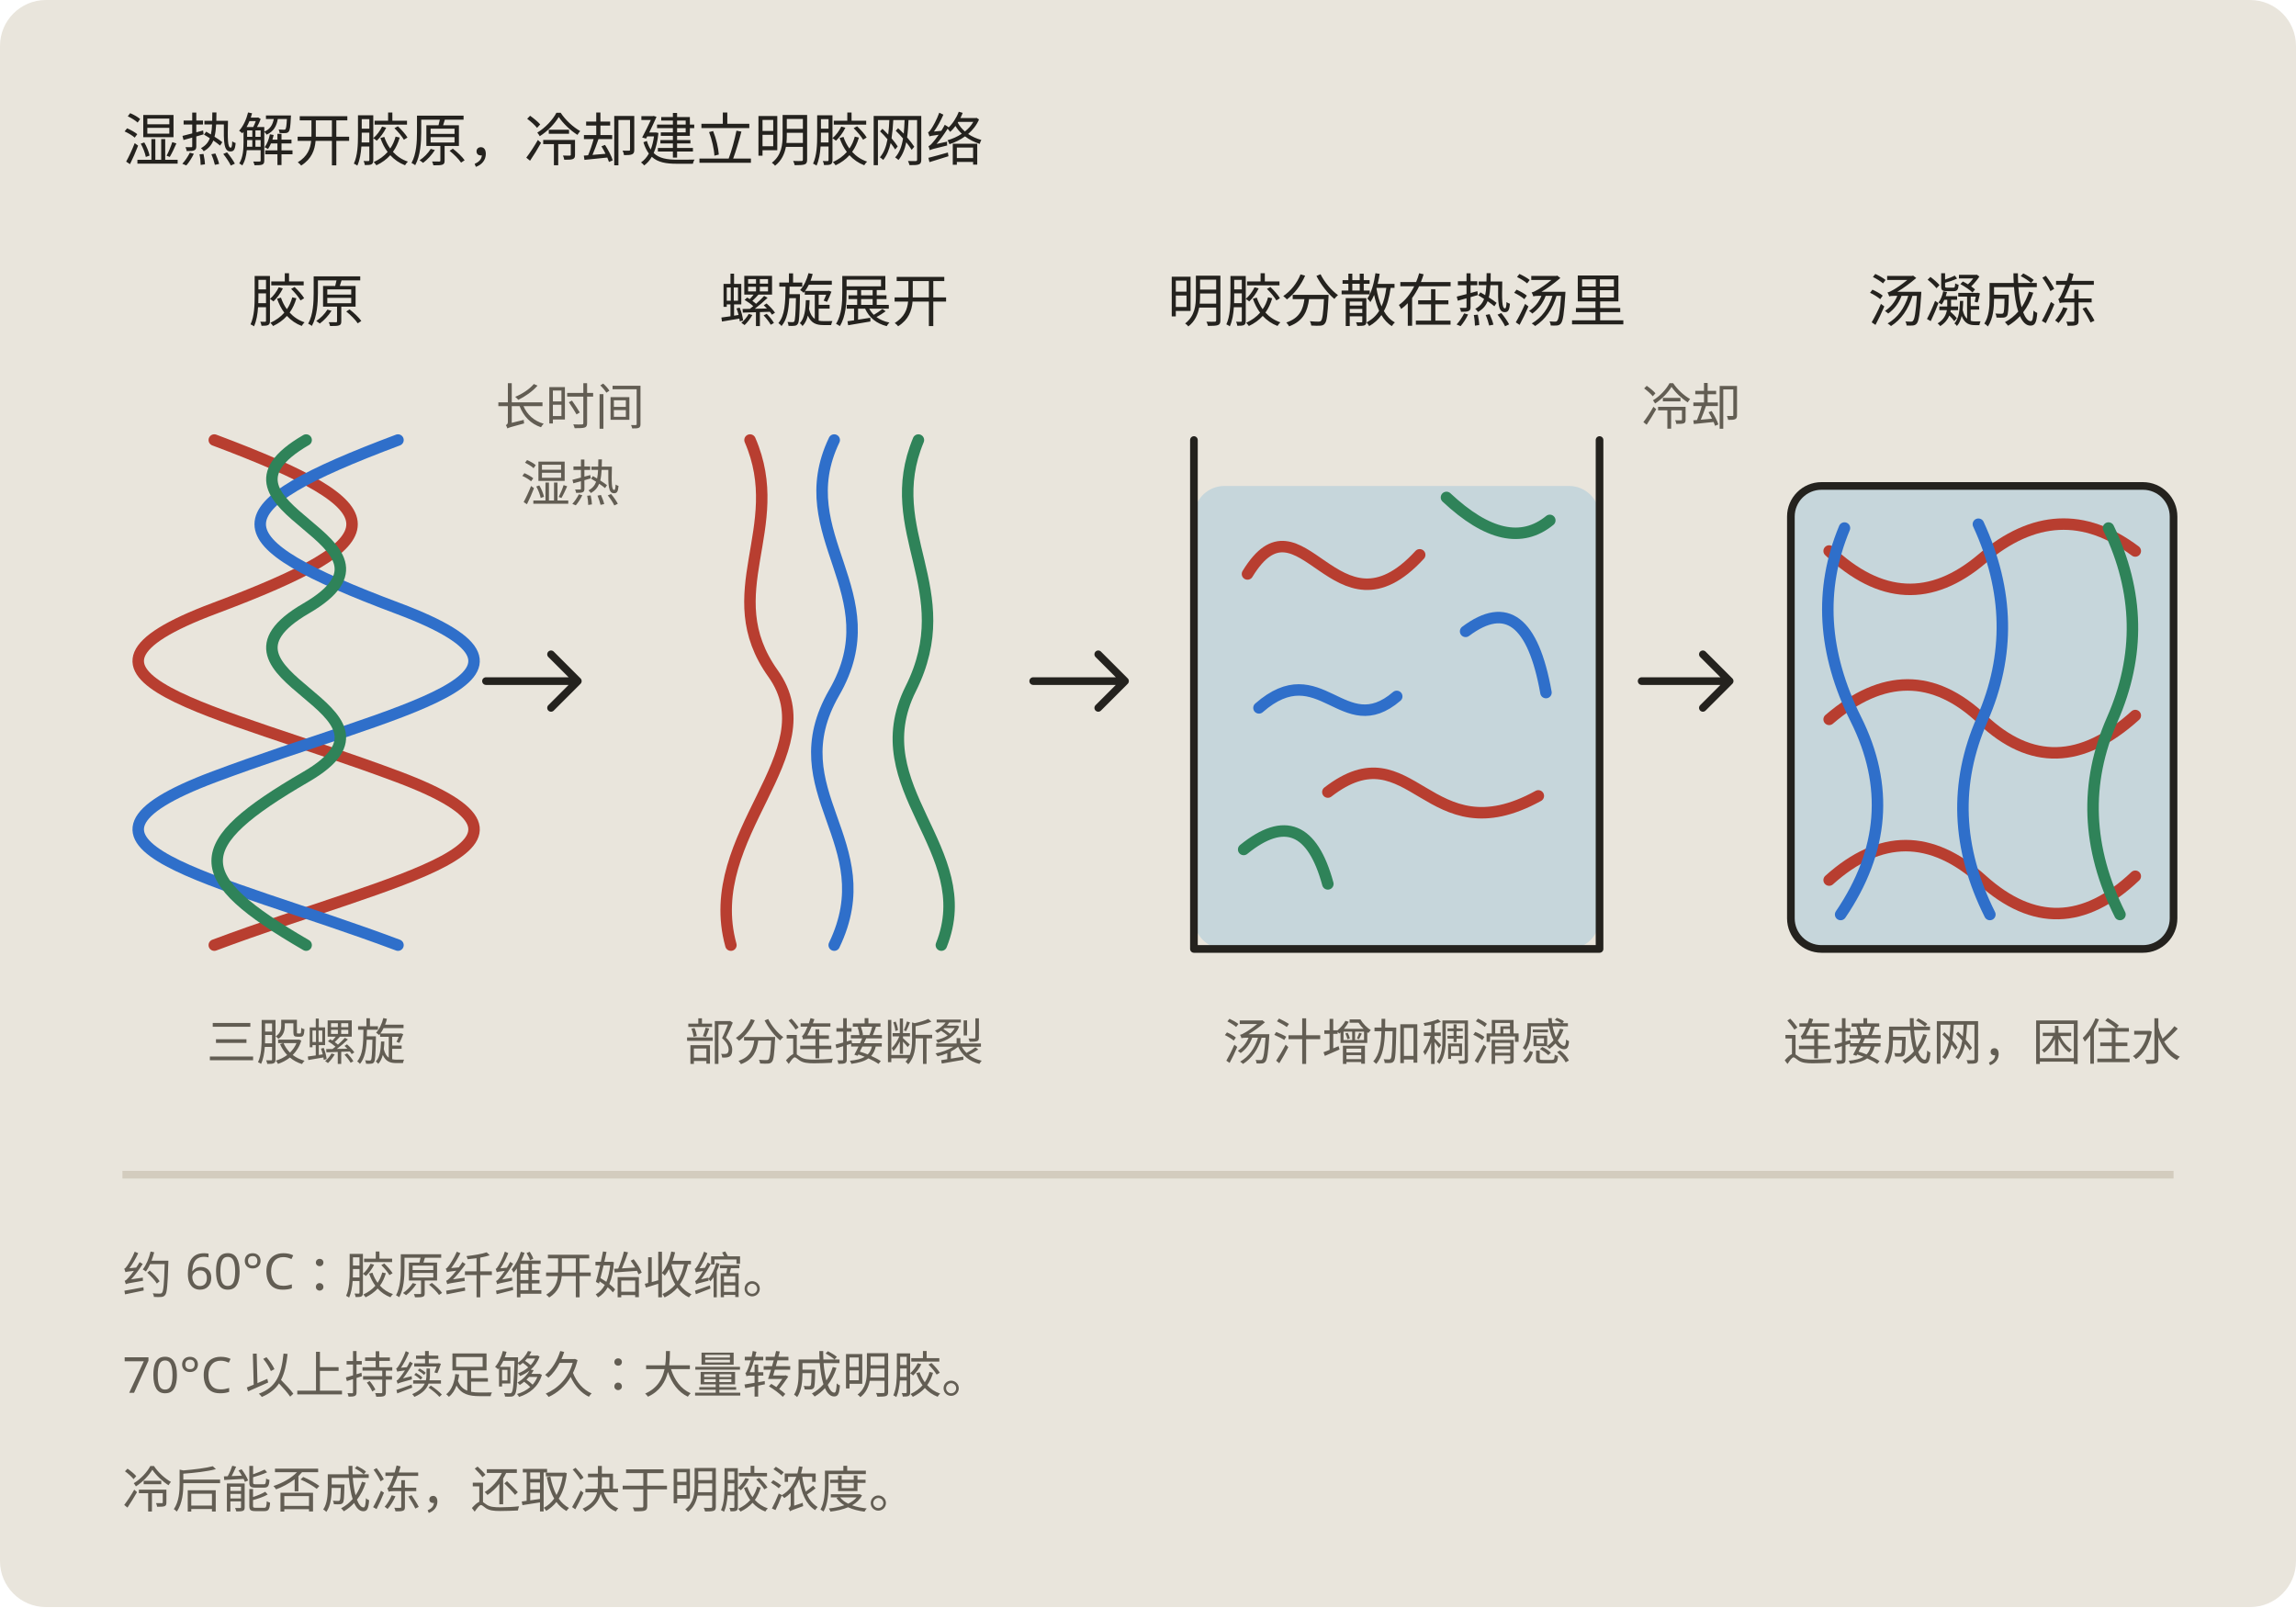
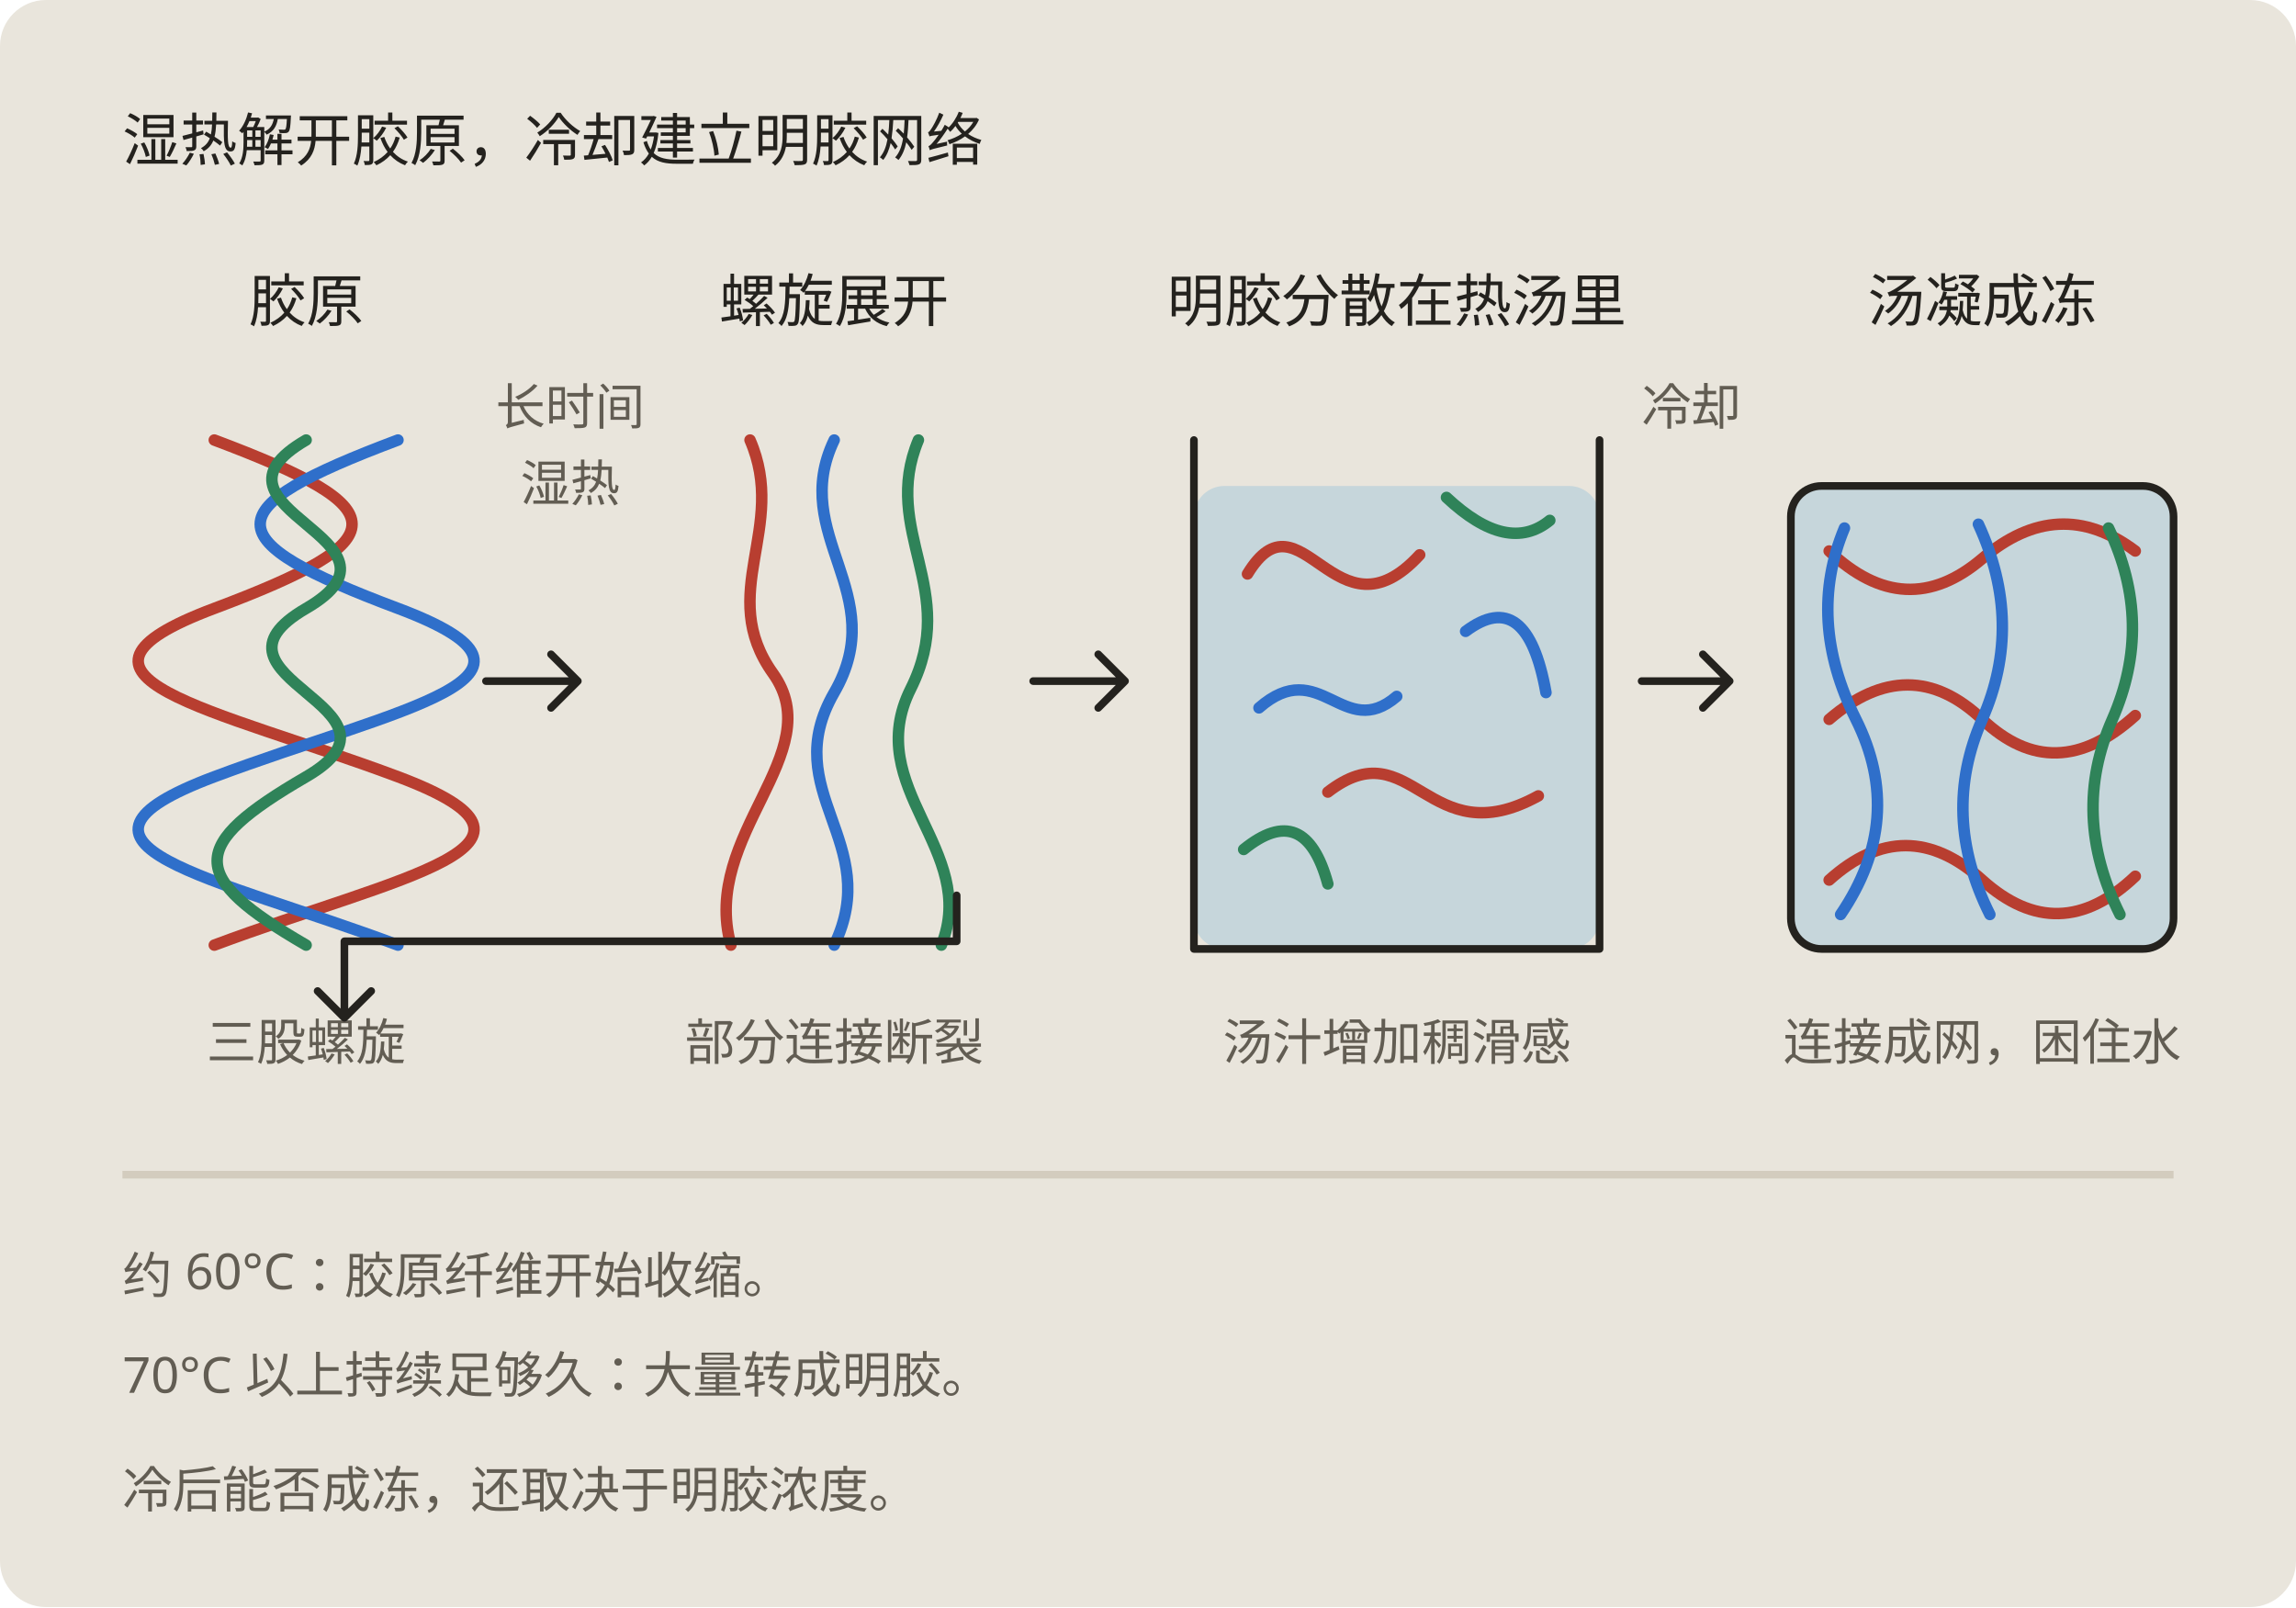
- <svg xmlns="http://www.w3.org/2000/svg" viewBox="0 0 600 420" role="img" aria-labelledby="t d">
+ <svg xmlns="http://www.w3.org/2000/svg" viewBox="0 0 600 420" role="img" aria-labelledby="t d" data-narrow="340 500">
  <style>
    .bg { fill: var(--surface, #e9e5dc); }
    .water { fill: #9cc3d9; fill-opacity: .45; }
    .line { stroke: var(--text, #24221e); stroke-width: 2; fill: none; stroke-linecap: round; stroke-linejoin: round; }
    .chain { stroke: var(--primary, #b83e30); stroke-width: 3; fill: none; stroke-linecap: round; }
    .blue { stroke: var(--accent-blue, #2f6fca); }
    .green { stroke: var(--accent-green, #2f8359); }
    .border { stroke: var(--border, #d3ccbe); stroke-width: 2; fill: none; }
    .label { font: 15px "Source Han Sans SC", "PingFang SC", sans-serif; fill: var(--text, #24221e); }
    .muted { fill: var(--muted, #625d53); font-size: 13px; }
  </style>
  <rect class="bg" width="600" height="420" rx="12" />
-   <text class="label" x="32" y="42">湿热解开胶原，冷却建立明胶网络</text>
-   <text class="label" x="80" y="84" text-anchor="middle">胶原</text>
-   <g transform="translate(80 115)">
-     <path class="chain" d="M-24 0 C24 18 24 26 -24 44 S-24 70 24 88 S24 114 -24 132" />
-     <path class="chain blue" d="M24 0 C-24 18 -24 26 24 44 S24 70 -24 88 S-24 114 24 132" />
-     <path class="chain green" d="M0 0 C-31 18 31 26 0 44 S31 70 0 88 S-31 114 0 132" />
+   <g class="lead">
+     <text class="label" x="32" y="42">湿热解开胶原，冷却建立明胶网络</text>
  </g>
-   <text class="label muted" x="80" y="277" text-anchor="middle">三股螺旋</text>
-   <path class="line" d="M127 178 H151 M144 171 L151 178 L144 185" />
-   <text class="label muted" x="149" y="111" text-anchor="middle">长时间</text>
-   <text class="label muted" x="149" y="131" text-anchor="middle">湿热</text>
-   <text class="label" x="218" y="84" text-anchor="middle">螺旋展开</text>
-   <g transform="translate(218 115)">
-     <path class="chain" d="M-22 0 C-12 23 -31 40 -16 61 S-35 103 -27 132" />
-     <path class="chain blue" d="M0 0 C-12 25 15 40 0 66 S13 105 0 132" />
-     <path class="chain green" d="M22 0 C12 24 33 39 20 65 S38 107 28 132" />
+   <g class="panel" data-narrow="10 -54">
+     <text class="label" x="80" y="84" text-anchor="middle">胶原</text>
+     <g transform="translate(80 115)">
+       <path class="chain" d="M-24 0 C24 18 24 26 -24 44 S-24 70 24 88 S24 114 -24 132" />
+       <path class="chain blue" d="M24 0 C-24 18 -24 26 24 44 S24 70 -24 88 S-24 114 24 132" />
+       <path class="chain green" d="M0 0 C-31 18 31 26 0 44 S31 70 0 88 S-31 114 0 132" />
+     </g>
+     <text class="label muted" x="80" y="277" text-anchor="middle">三股螺旋</text>
  </g>
-   <text class="label muted" x="218" y="277" text-anchor="middle">部分连接断裂</text>
-   <path class="line" d="M270 178 H294 M287 171 L294 178 L287 185" />
-   <text class="label" x="365" y="84" text-anchor="middle">明胶分散在热汤里</text>
-   <rect class="water" x="312" y="127" width="106" height="121" rx="8" />
-   <path class="line" d="M312 115 V248 H418 V115" />
-   <path class="chain" d="M326 150 C340 127 349 169 371 145 M347 207 C369 190 373 224 402 208" />
-   <path class="chain blue" d="M329 185 C345 171 351 194 365 182 M383 165 Q399 153 404 181" />
-   <path class="chain green" d="M325 222 Q341 209 347 231 M378 130 Q394 145 405 136" />
-   <text class="label muted" x="365" y="277" text-anchor="middle">汤汁增加稠滑感</text>
-   <path class="line" d="M429 178 H452 M445 171 L452 178 L445 185" />
-   <text class="label muted" x="442" y="111" text-anchor="middle">冷却</text>
-   <text class="label" x="518" y="84" text-anchor="middle">汤凝成冻</text>
-   <rect class="water" x="468" y="127" width="100" height="121" rx="8" />
-   <rect class="line" x="468" y="127" width="100" height="121" rx="8" />
-   <path class="chain" d="M478 144 Q498 163 518 146 T558 144 M478 188 Q499 170 518 188 T558 187 M478 230 Q498 212 518 230 T558 229" />
-   <path class="chain blue" d="M482 138 Q472 162 485 188 T481 239 M517 137 Q529 163 518 188 T520 239" />
-   <path class="chain green" d="M551 138 Q563 163 552 188 T554 239" />
-   <text class="label muted" x="518" y="277" text-anchor="middle">连接成网，困住水</text>
-   <path class="border" d="M32 307 H568" />
-   <text class="label muted" x="32" y="338">约 60°C：胶原纤维开始收缩。</text>
-   <text class="label muted" x="32" y="364">70°C 以上持续足够久：大量转成明胶。</text>
-   <text class="label muted" x="32" y="394">冷后能否成冻，还取决于明胶浓度。</text>
+   <path class="line" d="M127 178 H151 M144 171 L151 178 L144 185" data-narrow="27 -54" />
+   <g class="link-label" data-narrow="22 -24">
+     <text class="label muted" x="149" y="111" text-anchor="middle">长时间</text>
+     <text class="label muted" x="149" y="131" text-anchor="middle">湿热</text>
+   </g>
+   <g class="panel" data-narrow="32 -54">
+     <text class="label" x="218" y="84" text-anchor="middle">螺旋展开</text>
+     <g transform="translate(218 115)">
+       <path class="chain" d="M-22 0 C-12 23 -31 40 -16 61 S-35 103 -27 132" />
+       <path class="chain blue" d="M0 0 C-12 25 15 40 0 66 S13 105 0 132" />
+       <path class="chain green" d="M22 0 C12 24 33 39 20 65 S38 107 28 132" />
+     </g>
+     <text class="label muted" x="218" y="277" text-anchor="middle">部分连接断裂</text>
+   </g>
+   <path class="line wide-only" d="M270 178 H294 M287 171 L294 178 L287 185" />
+   <g class="narrow-only">
+     <path class="line" d="M250 234 V246 H90 V266 M83 259 L90 266 L97 259" />
+   </g>
+   <g class="panel" data-narrow="-275 206">
+     <text class="label" x="365" y="84" text-anchor="middle">明胶分散在热汤里</text>
+     <rect class="water" x="312" y="127" width="106" height="121" rx="8" />
+     <path class="line" d="M312 115 V248 H418 V115" />
+     <path class="chain" d="M326 150 C340 127 349 169 371 145 M347 207 C369 190 373 224 402 208" />
+     <path class="chain blue" d="M329 185 C345 171 351 194 365 182 M383 165 Q399 153 404 181" />
+     <path class="chain green" d="M325 222 Q341 209 347 231 M378 130 Q394 145 405 136" />
+     <text class="label muted" x="365" y="277" text-anchor="middle">汤汁增加稠滑感</text>
+   </g>
+   <path class="line" d="M429 178 H452 M445 171 L452 178 L445 185" data-narrow="-269 206" />
+   <text class="label muted" x="442" y="111" text-anchor="middle" data-narrow="-271 255">冷却</text>
+   <g class="panel" data-narrow="-268 206">
+     <text class="label" x="518" y="84" text-anchor="middle">汤凝成冻</text>
+     <rect class="water" x="468" y="127" width="100" height="121" rx="8" />
+     <rect class="line" x="468" y="127" width="100" height="121" rx="8" />
+     <path class="chain" d="M478 144 Q498 163 518 146 T558 144 M478 188 Q499 170 518 188 T558 187 M478 230 Q498 212 518 230 T558 229" />
+     <path class="chain blue" d="M482 138 Q472 162 485 188 T481 239 M517 137 Q529 163 518 188 T520 239" />
+     <path class="chain green" d="M551 138 Q563 163 552 188 T554 239" />
+     <text class="label muted" x="518" y="277" text-anchor="middle">连接成网，困住水</text>
+   </g>
+   <path class="border wide-only" d="M32 307 H568" />
+   <g class="notes">
+     <text class="label muted" x="32" y="338">约 60°C：胶原纤维开始收缩。</text>
+     <text class="label muted" x="32" y="364">70°C 以上持续足够久：大量转成明胶。</text>
+     <text class="label muted" x="32" y="394">冷后能否成冻，还取决于明胶浓度。</text>
+   </g>
</svg>
